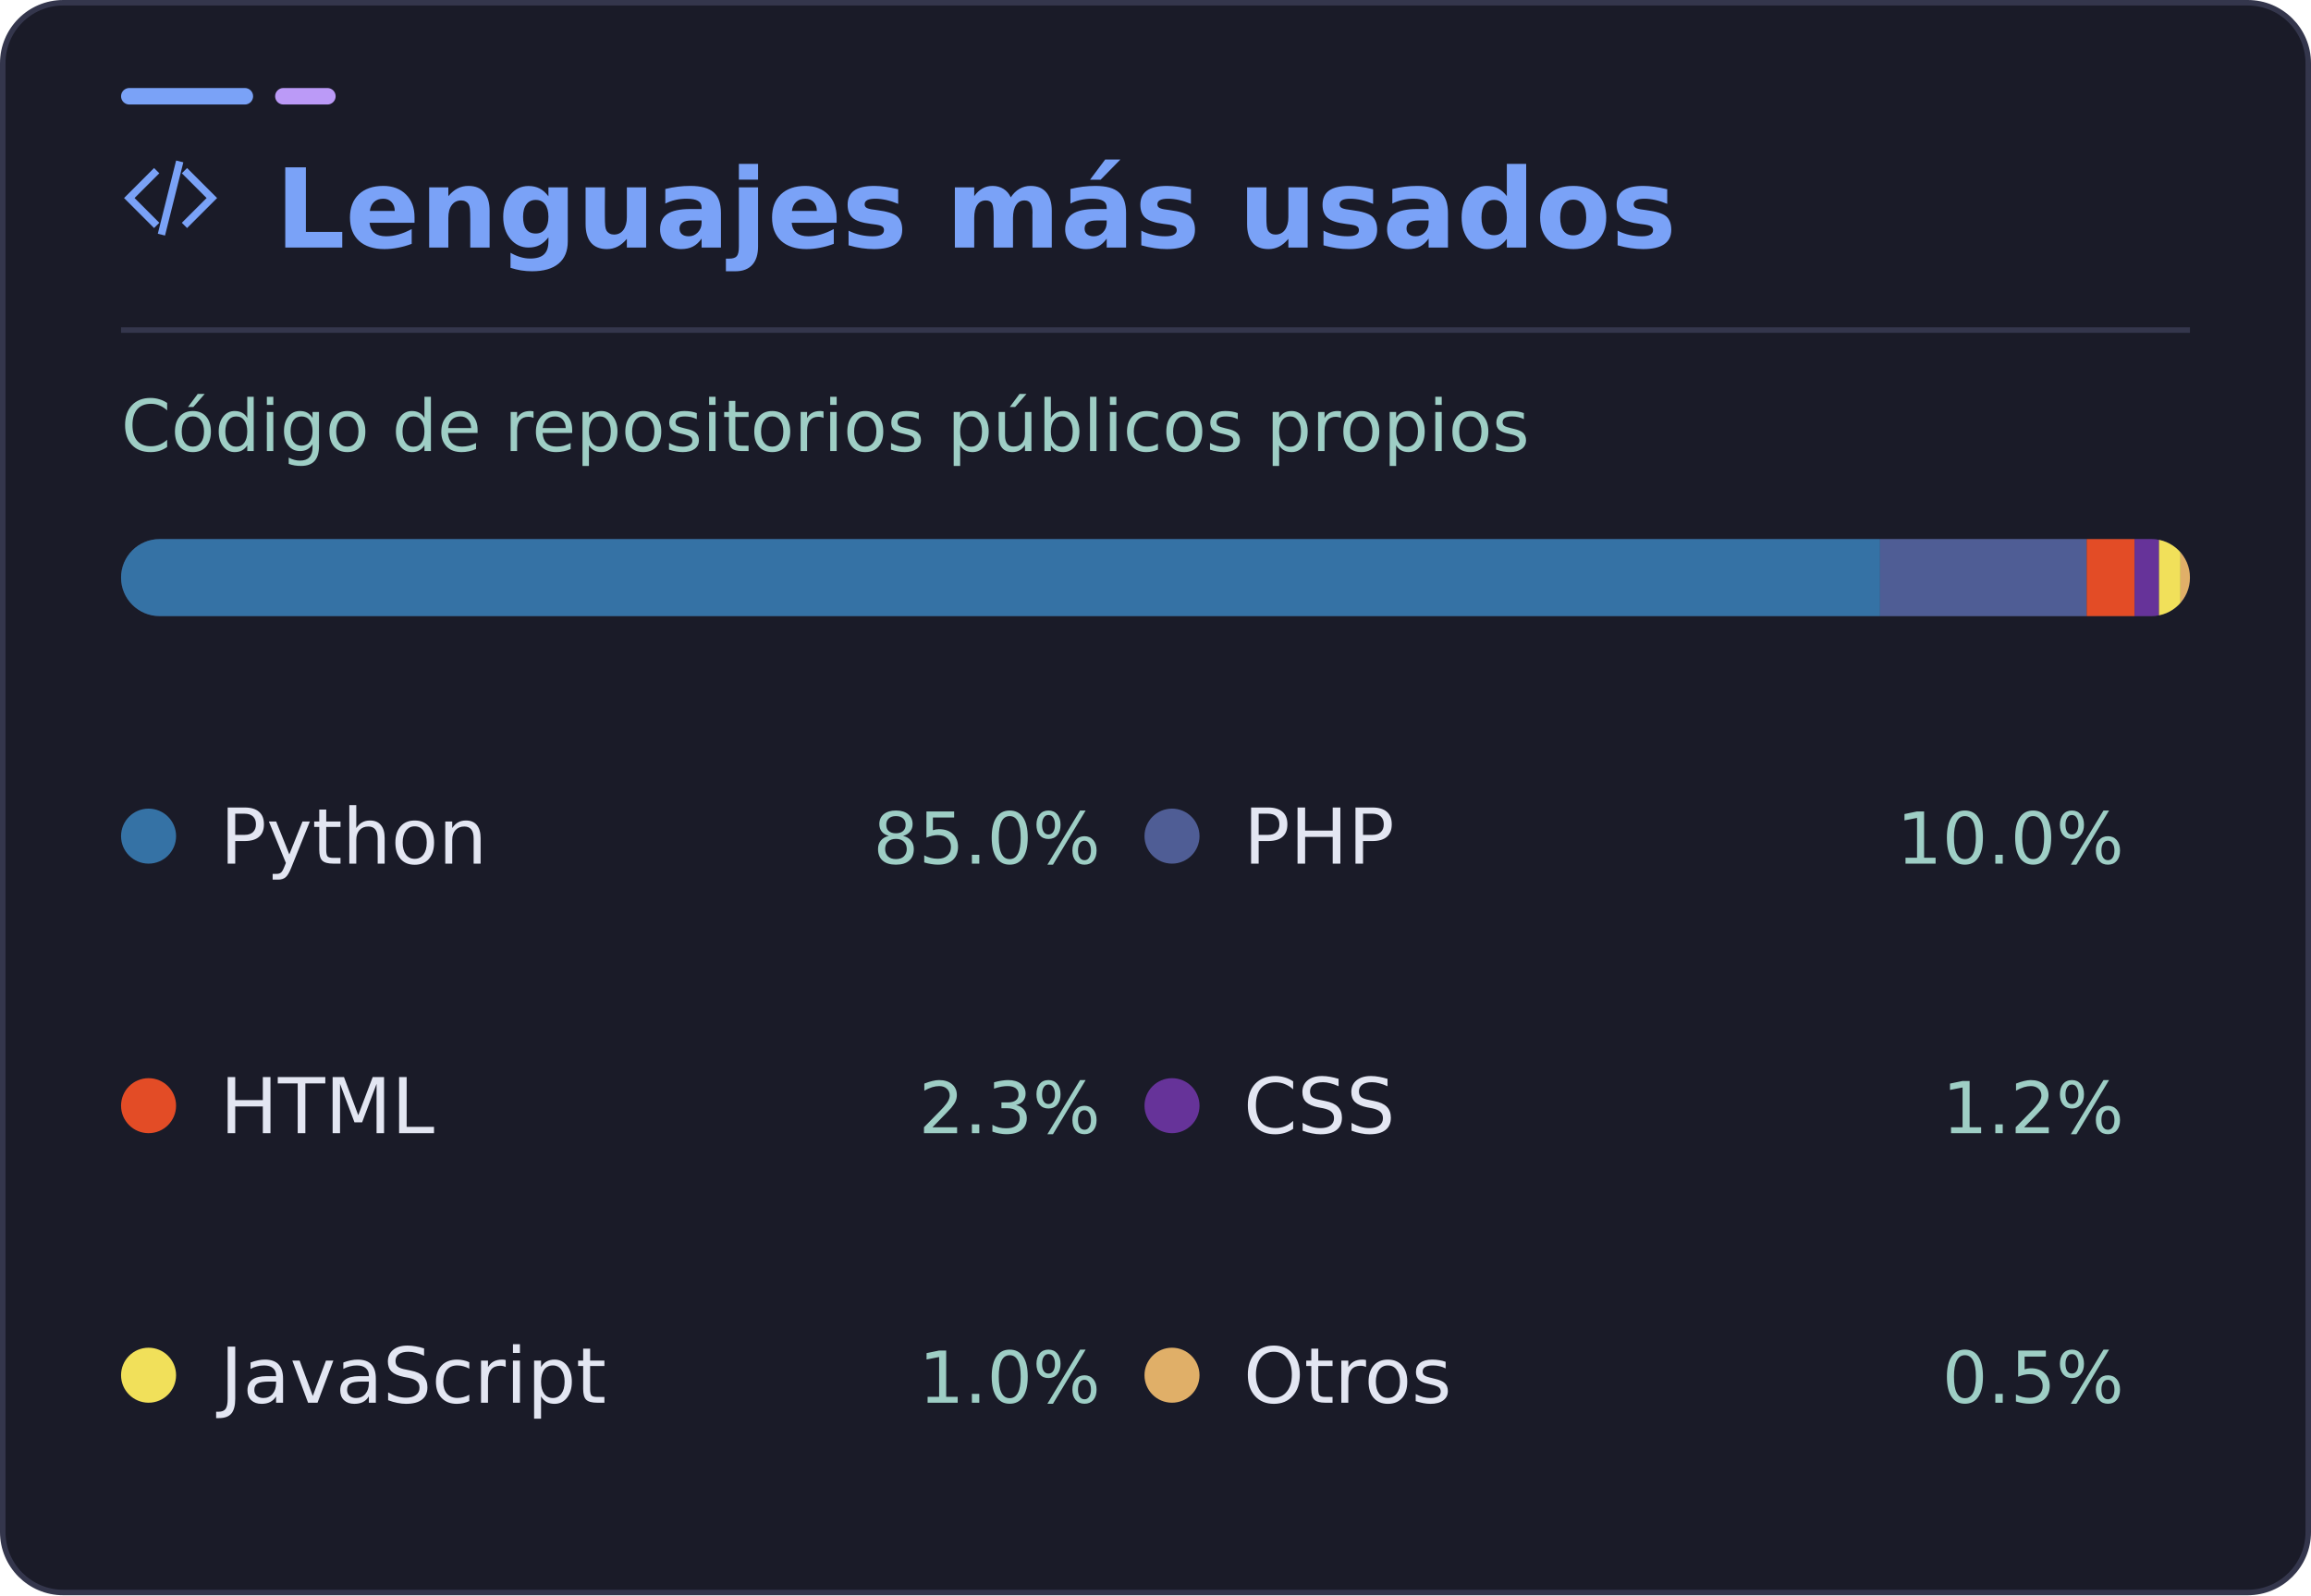
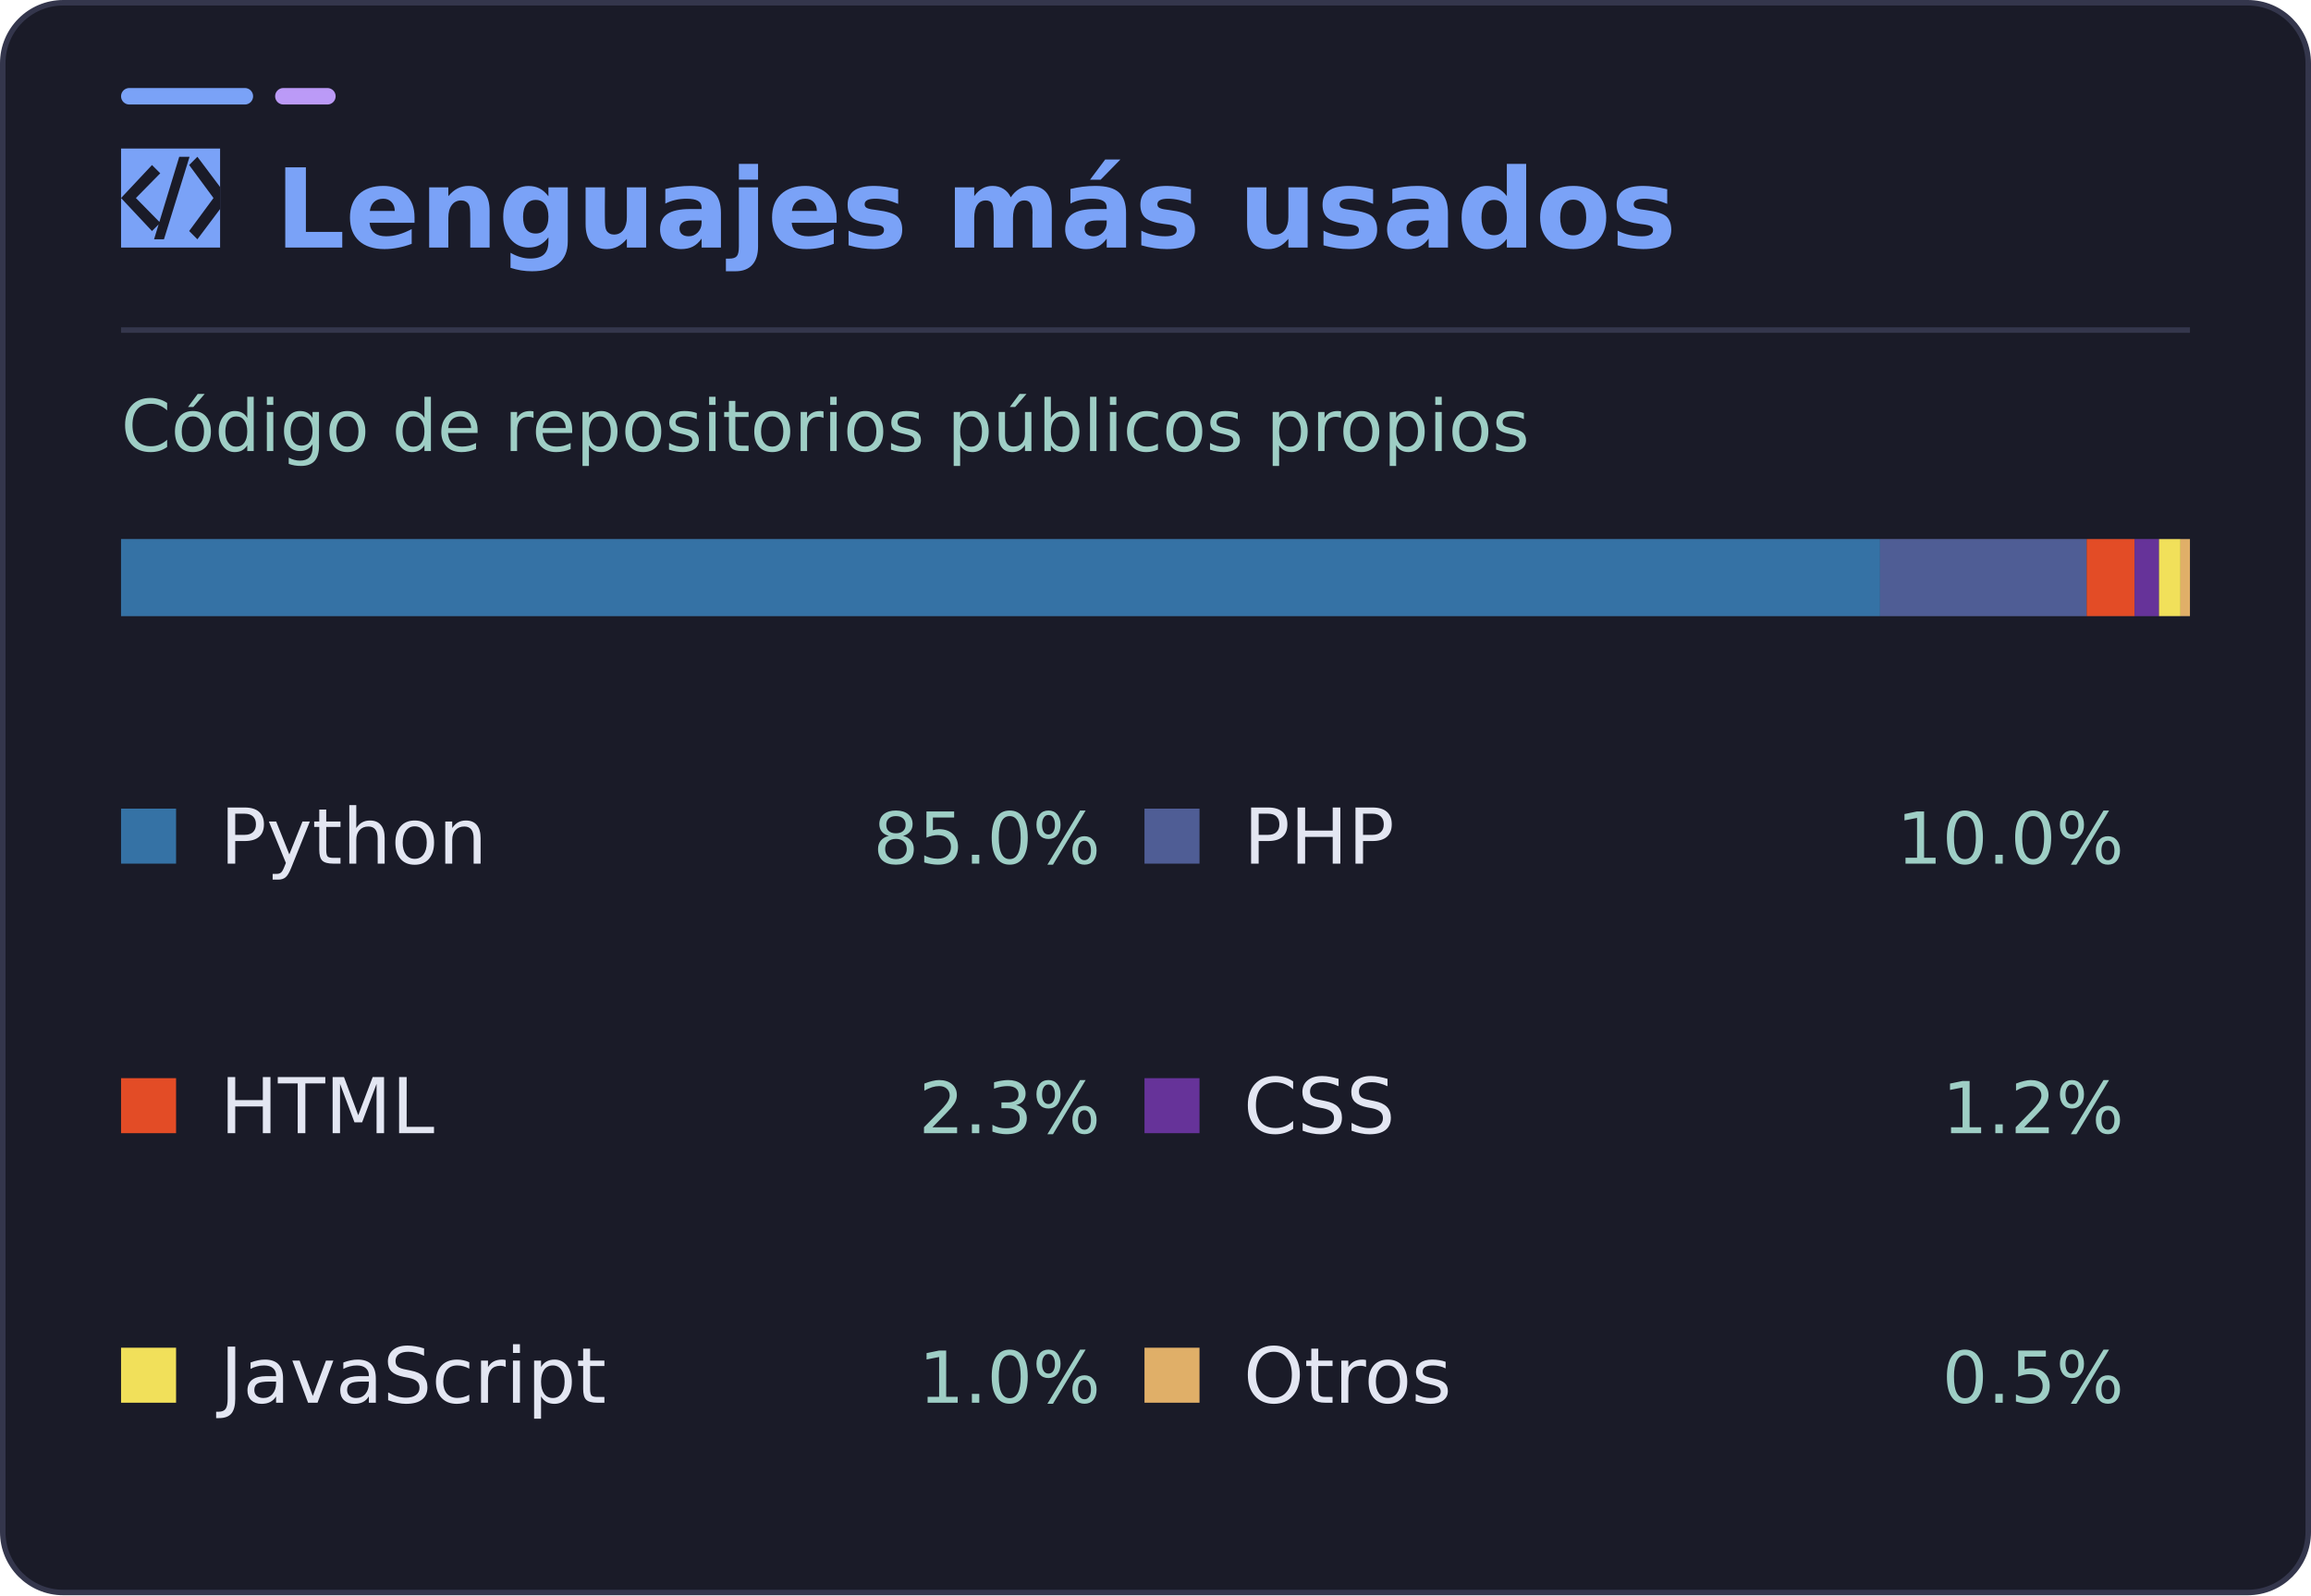
<svg xmlns="http://www.w3.org/2000/svg" width="420" height="290" viewBox="0 0 420 290" role="img" aria-labelledby="title desc">
  <rect x="0.5" y="0.5" width="419" height="289" rx="11" fill="#1a1b28" stroke="#34364c" />
  <rect x="22" y="16" width="24" height="3" rx="1.5" fill="#7aa2f7" />
  <rect x="50" y="16" width="11" height="3" rx="1.5" fill="#bb9af7" />
  <path d="M22 60H398" stroke="#34364c" />
  <g font-family="DejaVu Sans, Segoe UI, Arial, sans-serif">
-     <svg x="22" y="27" width="18" height="18" viewBox="0 0 24 24" fill="none" stroke="#7aa2f7" stroke-width="1.8" stroke-linecap="square" stroke-linejoin="miter" aria-hidden="true">
-       <path d="m8 6-6 6 6 6m8-12 6 6-6 6m-2-14-4 16" />
+     <svg x="22" y="27" width="18" height="18" viewBox="0 0 24 24" aria-hidden="true">
+       <rect width="24" height="24" fill="#7aa2f7" />
+       <g fill="#1a1b28">
+         <path d="m7.5 4 2 2-5.9 6 5.9 6-2 2L0 12zm9 0 2-2 7.5 10-7.5 10-2-2 5.9-8zm-2.4-2h2.5l-6.2 20H8z" />
+       </g>
    </svg>
    <text x="50" y="45" fill="#7aa2f7" font-size="20" font-weight="700">Lenguajes más usados</text>
    <text x="22" y="82" fill="#9ecec5" font-size="13">Código de repositorios públicos propios</text>
    <defs>
      <clipPath id="bar">
-         <rect x="22" y="98" width="376" height="14" rx="7" />
+         <rect x="22" y="98" width="376" height="14" />
      </clipPath>
    </defs>
-     <rect x="22" y="98" width="376" height="14" rx="7" fill="#34364c" />
+     <rect x="22" y="98" width="376" height="14" fill="#34364c" />
    <g clip-path="url(#bar)">
      <rect x="22.00" y="98" width="319.69" height="14" fill="#3572A5" />
      <rect x="341.69" y="98" width="37.54" height="14" fill="#4F5D95" />
      <rect x="379.24" y="98" width="8.69" height="14" fill="#e34c26" />
      <rect x="387.93" y="98" width="4.45" height="14" fill="#663399" />
      <rect x="392.38" y="98" width="3.91" height="14" fill="#f1e05a" />
      <rect x="396.29" y="98" width="1.71" height="14" fill="#e0af68" />
    </g>
-     <circle cx="27" cy="152" r="5" fill="#3572A5" />
+     <rect x="22" y="147" width="10" height="10" fill="#3572A5" />
    <text x="40" y="157" fill="#e3e6f2" font-size="14">Python</text>
    <text x="200" y="157" text-anchor="end" fill="#9ecec5" font-size="13">85.0%</text>
-     <circle cx="213" cy="152" r="5" fill="#4F5D95" />
+     <rect x="208" y="147" width="10" height="10" fill="#4F5D95" />
    <text x="226" y="157" fill="#e3e6f2" font-size="14">PHP</text>
    <text x="386" y="157" text-anchor="end" fill="#9ecec5" font-size="13">10.0%</text>
-     <circle cx="27" cy="201" r="5" fill="#e34c26" />
+     <rect x="22" y="196" width="10" height="10" fill="#e34c26" />
    <text x="40" y="206" fill="#e3e6f2" font-size="14">HTML</text>
    <text x="200" y="206" text-anchor="end" fill="#9ecec5" font-size="13">2.3%</text>
-     <circle cx="213" cy="201" r="5" fill="#663399" />
+     <rect x="208" y="196" width="10" height="10" fill="#663399" />
    <text x="226" y="206" fill="#e3e6f2" font-size="14">CSS</text>
    <text x="386" y="206" text-anchor="end" fill="#9ecec5" font-size="13">1.2%</text>
-     <circle cx="27" cy="250" r="5" fill="#f1e05a" />
+     <rect x="22" y="245" width="10" height="10" fill="#f1e05a" />
    <text x="40" y="255" fill="#e3e6f2" font-size="14">JavaScript</text>
    <text x="200" y="255" text-anchor="end" fill="#9ecec5" font-size="13">1.0%</text>
-     <circle cx="213" cy="250" r="5" fill="#e0af68" />
+     <rect x="208" y="245" width="10" height="10" fill="#e0af68" />
    <text x="226" y="255" fill="#e3e6f2" font-size="14">Otros</text>
    <text x="386" y="255" text-anchor="end" fill="#9ecec5" font-size="13">0.5%</text>
  </g>
</svg>
